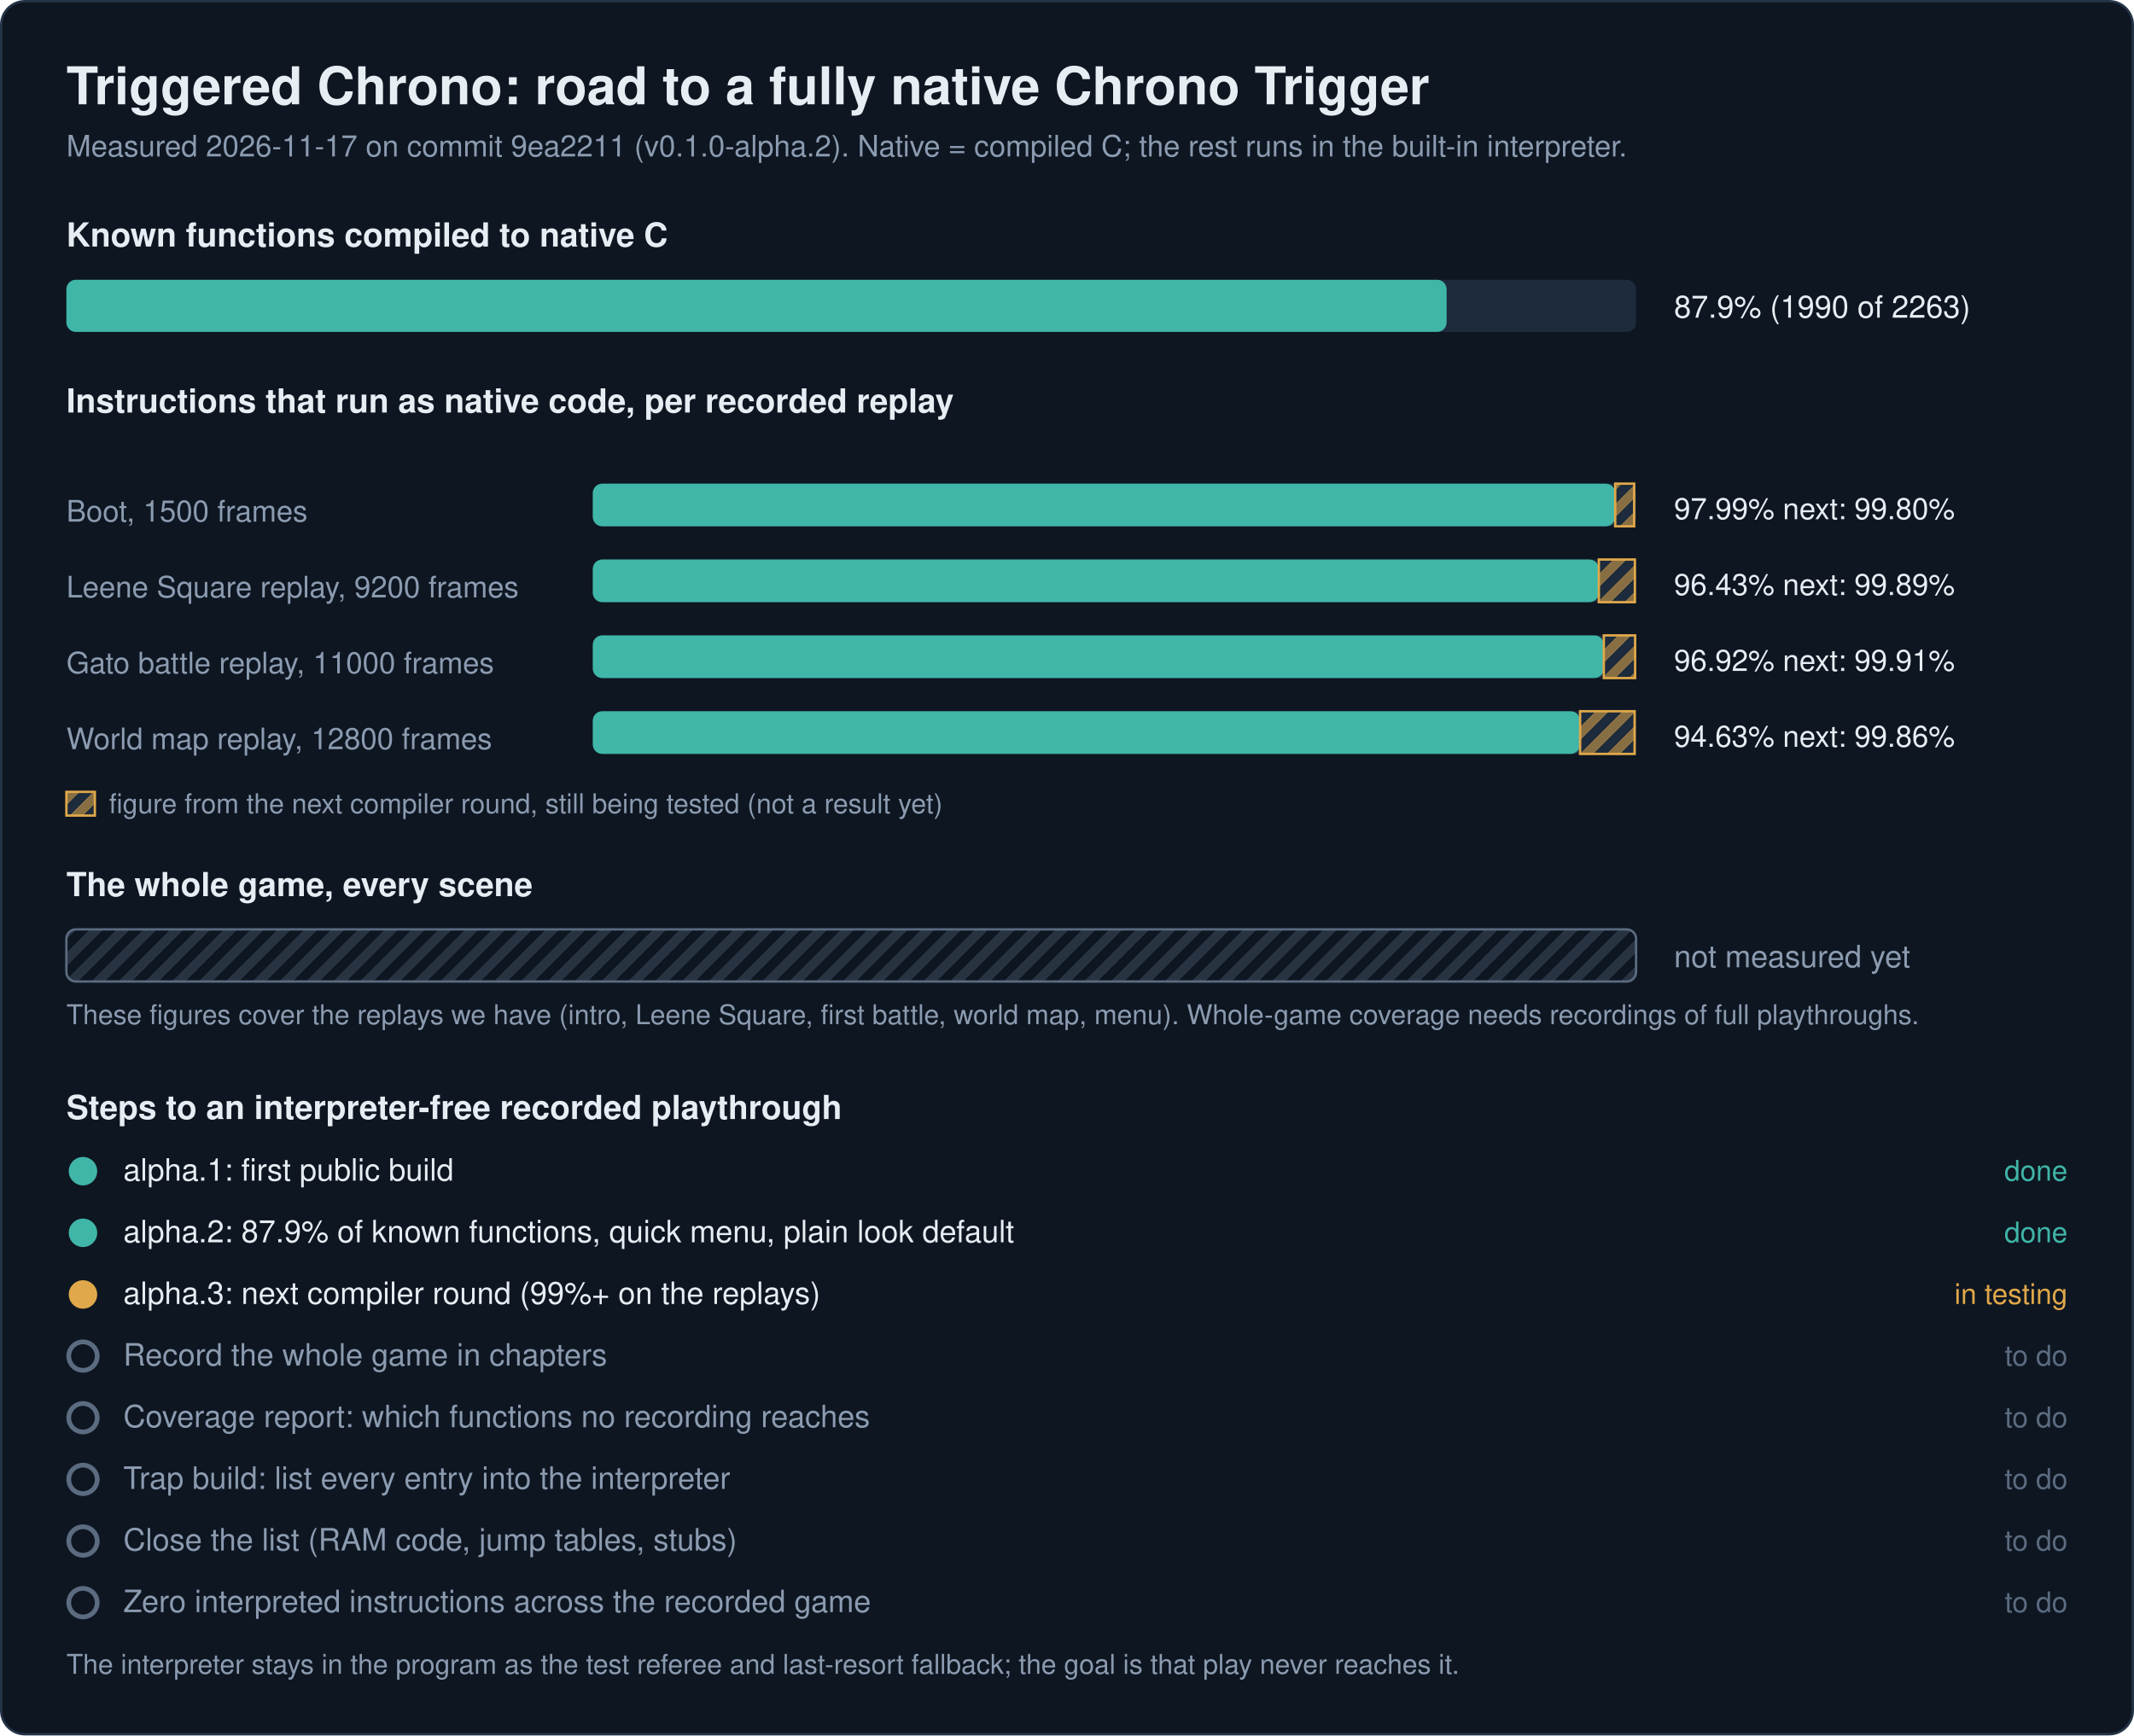
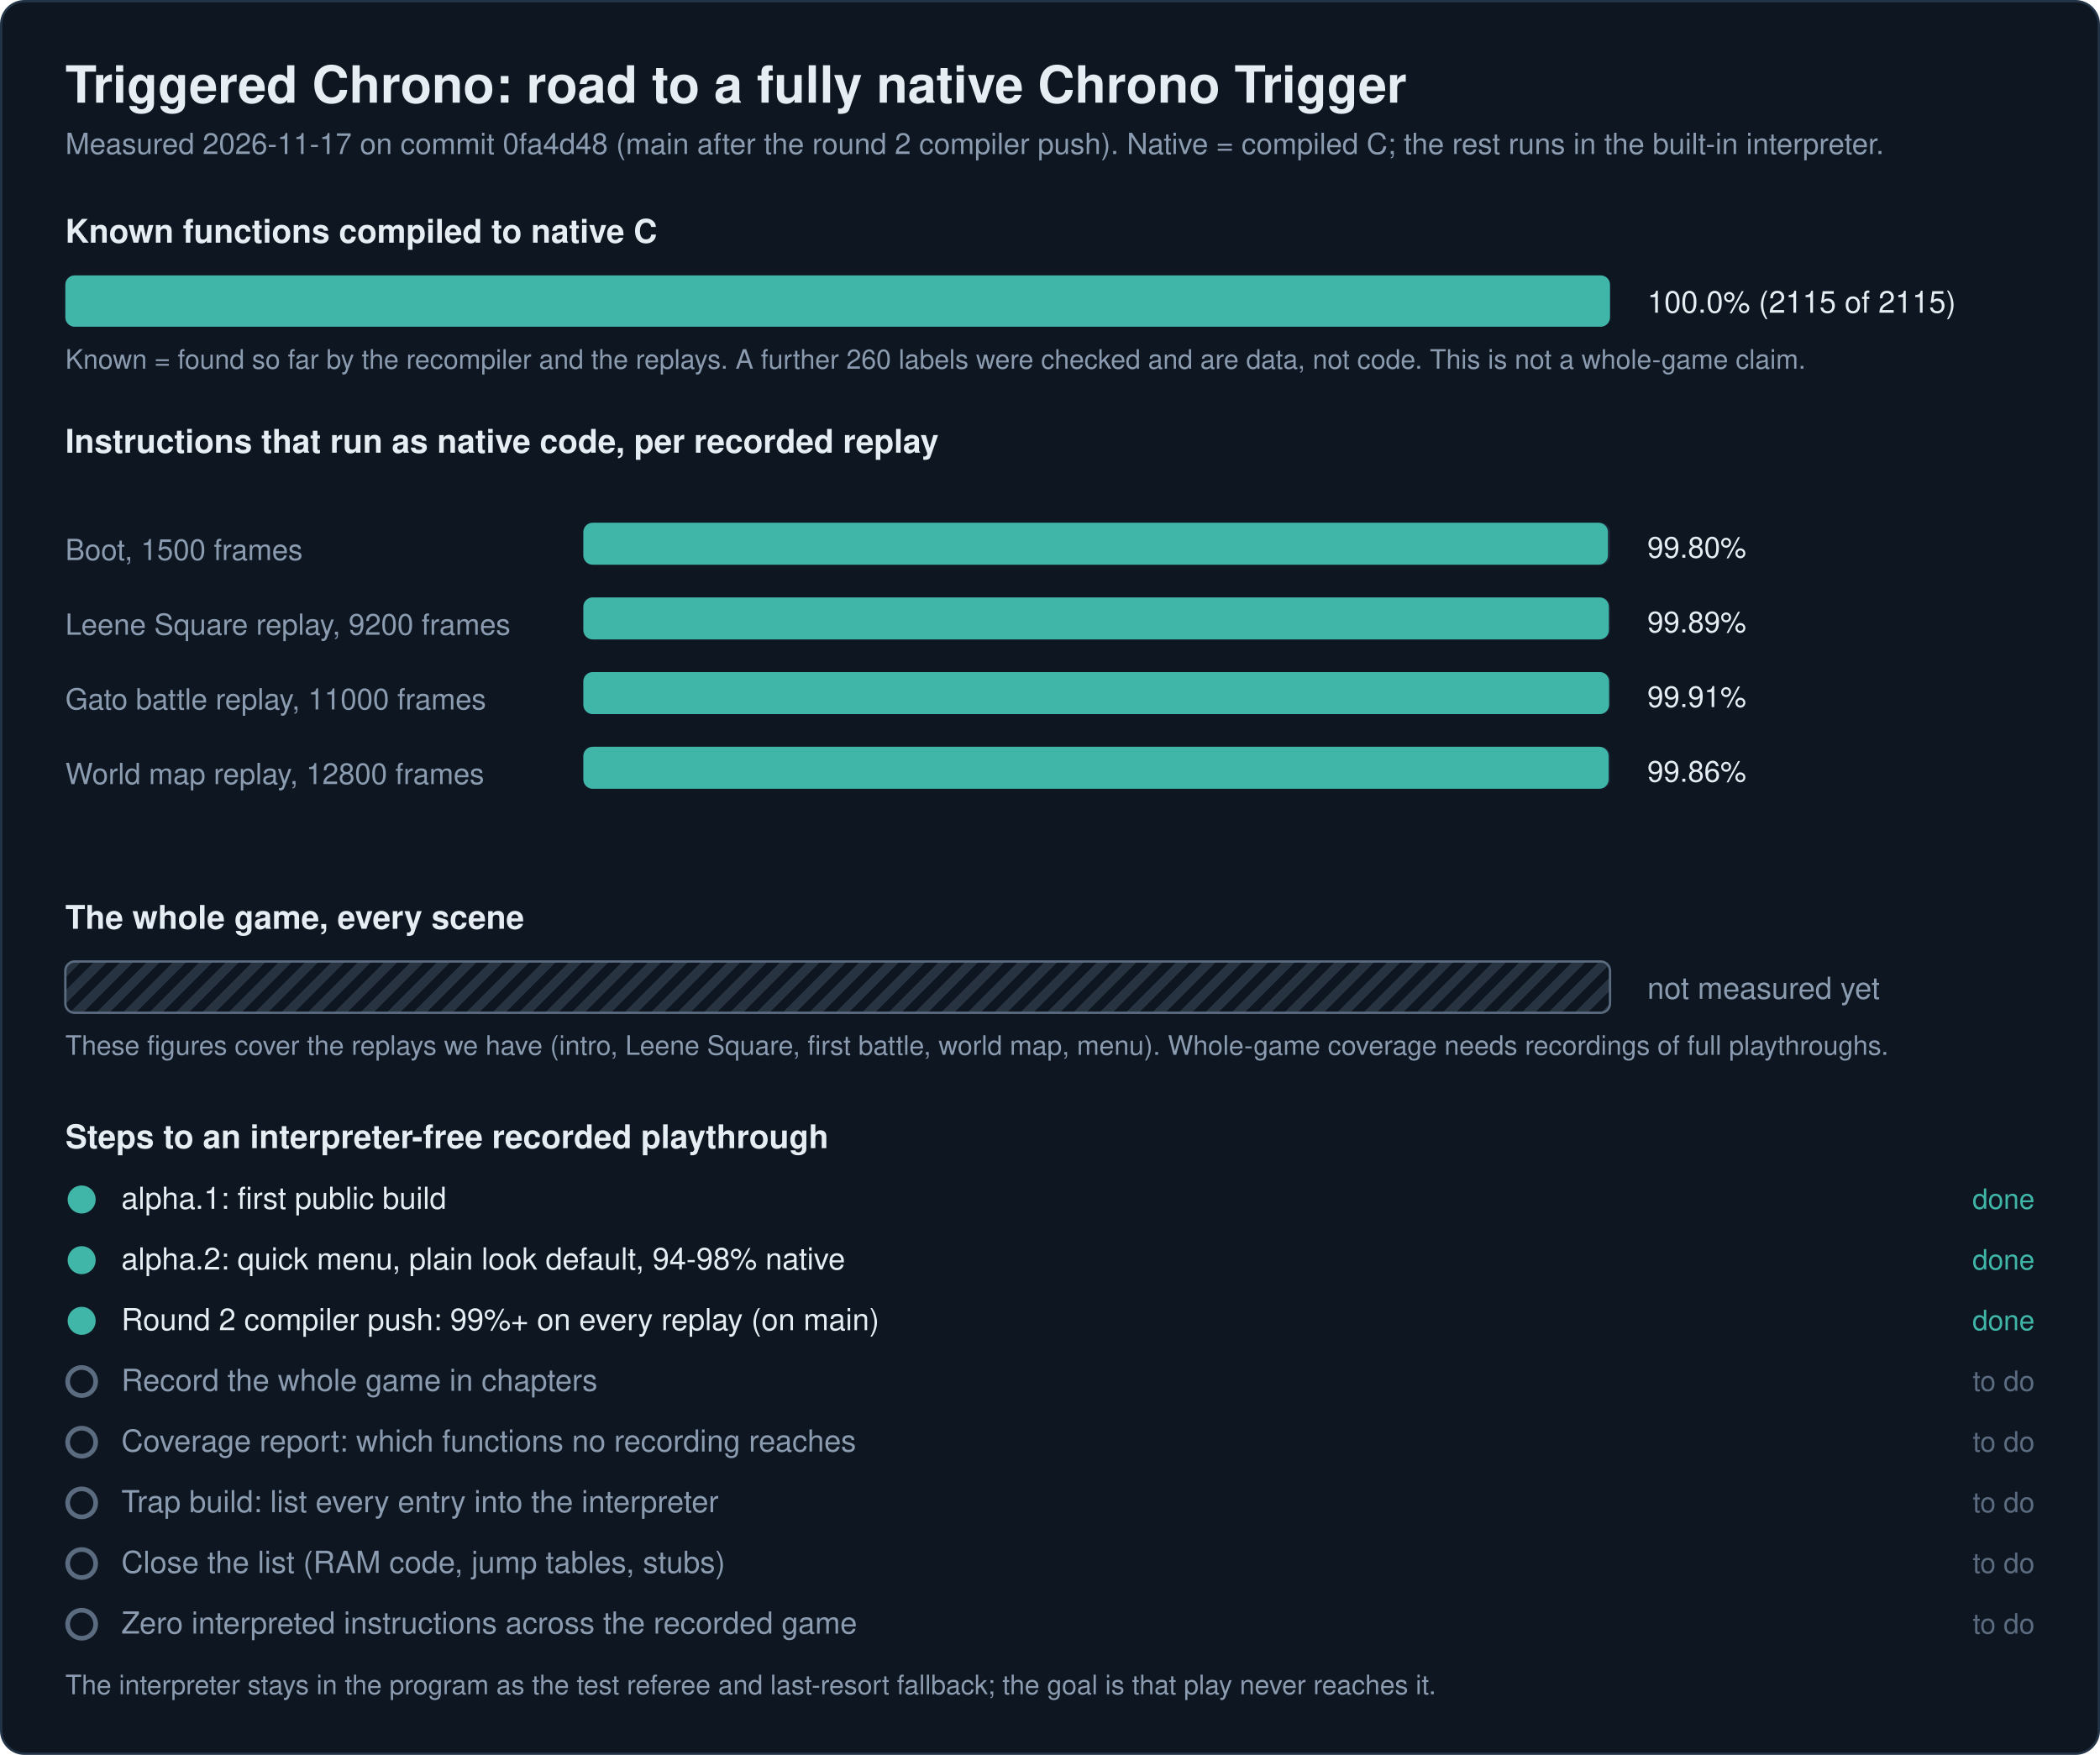
- <svg xmlns="http://www.w3.org/2000/svg" width="900" height="732" viewBox="0 0 900 732" font-family="-apple-system, 'Segoe UI', Helvetica, Arial, sans-serif" role="img" aria-labelledby="ttl">
+ <svg xmlns="http://www.w3.org/2000/svg" width="900" height="752" viewBox="0 0 900 752" font-family="-apple-system, 'Segoe UI', Helvetica, Arial, sans-serif" role="img" aria-labelledby="ttl">
  <defs>
    <pattern id="hatch" width="8" height="8" patternUnits="userSpaceOnUse" patternTransform="rotate(45)">
      <rect width="8" height="8" fill="#1d2b3c" />
      <rect width="4" height="8" fill="#e0a84a" fill-opacity="0.55" />
    </pattern>
    <pattern id="hatch2" width="8" height="8" patternUnits="userSpaceOnUse" patternTransform="rotate(45)">
      <rect width="8" height="8" fill="#0e1621" />
      <rect width="4" height="8" fill="#5b6b80" fill-opacity="0.35" />
    </pattern>
  </defs>
-   <rect x="0.5" y="0.5" width="899" height="731" rx="10" fill="#0e1621" stroke="#243447" />
+   <rect x="0.5" y="0.5" width="899" height="751" rx="10" fill="#0e1621" stroke="#243447" />
  <text x="28" y="44" font-size="22" font-weight="bold" fill="#e6edf3" text-anchor="start">Triggered Chrono: road to a fully native Chrono Trigger</text>
-   <text x="28" y="66" font-size="12.5" font-weight="normal" fill="#8b9bb0" text-anchor="start">Measured 2026-11-17 on commit 9ea2211 (v0.1.0-alpha.2). Native = compiled C; the rest runs in the built-in interpreter.</text>
+   <text x="28" y="66" font-size="12.5" font-weight="normal" fill="#8b9bb0" text-anchor="start">Measured 2026-11-17 on commit 0fa4d48 (main after the round 2 compiler push). Native = compiled C; the rest runs in the built-in interpreter.</text>
  <text x="28" y="104" font-size="14" font-weight="bold" fill="#e6edf3" text-anchor="start">Known functions compiled to native C</text>
  <rect x="28" y="118" width="662" height="22" rx="4" fill="#1d2b3c" />
-   <rect x="28" y="118" width="582.1" height="22" rx="4" fill="#3fb6a8" />
-   <text x="706" y="134" font-size="13" font-weight="normal" fill="#e6edf3" text-anchor="start">87.9%  (1990 of 2263)</text>
-   <text x="28" y="174" font-size="14" font-weight="bold" fill="#e6edf3" text-anchor="start">Instructions that run as native code, per recorded replay</text>
-   <text x="28" y="220" font-size="12.5" font-weight="normal" fill="#8b9bb0" text-anchor="start">Boot, 1500 frames</text>
-   <rect x="250" y="204" width="440" height="18" rx="4" fill="#1d2b3c" />
-   <rect x="250" y="204" width="431.2" height="18" rx="4" fill="#3fb6a8" />
-   <rect x="681.2" y="204" width="8.0" height="18" fill="url(#hatch)" stroke="#e0a84a" stroke-width="1" />
-   <text x="706" y="219" font-size="12.5" font-weight="normal" fill="#e6edf3" text-anchor="start">97.99%  next: 99.80%</text>
-   <text x="28" y="252" font-size="12.5" font-weight="normal" fill="#8b9bb0" text-anchor="start">Leene Square replay, 9200 frames</text>
-   <rect x="250" y="236" width="440" height="18" rx="4" fill="#1d2b3c" />
-   <rect x="250" y="236" width="424.3" height="18" rx="4" fill="#3fb6a8" />
-   <rect x="674.3" y="236" width="15.2" height="18" fill="url(#hatch)" stroke="#e0a84a" stroke-width="1" />
-   <text x="706" y="251" font-size="12.5" font-weight="normal" fill="#e6edf3" text-anchor="start">96.43%  next: 99.89%</text>
-   <text x="28" y="284" font-size="12.5" font-weight="normal" fill="#8b9bb0" text-anchor="start">Gato battle replay, 11000 frames</text>
-   <rect x="250" y="268" width="440" height="18" rx="4" fill="#1d2b3c" />
-   <rect x="250" y="268" width="426.4" height="18" rx="4" fill="#3fb6a8" />
-   <rect x="676.4" y="268" width="13.2" height="18" fill="url(#hatch)" stroke="#e0a84a" stroke-width="1" />
-   <text x="706" y="283" font-size="12.5" font-weight="normal" fill="#e6edf3" text-anchor="start">96.92%  next: 99.91%</text>
-   <text x="28" y="316" font-size="12.5" font-weight="normal" fill="#8b9bb0" text-anchor="start">World map replay, 12800 frames</text>
-   <rect x="250" y="300" width="440" height="18" rx="4" fill="#1d2b3c" />
-   <rect x="250" y="300" width="416.4" height="18" rx="4" fill="#3fb6a8" />
-   <rect x="666.4" y="300" width="23.0" height="18" fill="url(#hatch)" stroke="#e0a84a" stroke-width="1" />
-   <text x="706" y="315" font-size="12.5" font-weight="normal" fill="#e6edf3" text-anchor="start">94.63%  next: 99.86%</text>
-   <rect x="28" y="334" width="12" height="10" fill="url(#hatch)" stroke="#e0a84a" stroke-width="1" />
-   <text x="46" y="343" font-size="11.5" font-weight="normal" fill="#8b9bb0" text-anchor="start">figure from the next compiler round, still being tested (not a result yet)</text>
-   <text x="28" y="378" font-size="14" font-weight="bold" fill="#e6edf3" text-anchor="start">The whole game, every scene</text>
-   <rect x="28" y="392" width="662" height="22" rx="4" fill="url(#hatch2)" stroke="#5b6b80" stroke-width="1" />
-   <text x="706" y="408" font-size="13" font-weight="normal" fill="#8b9bb0" text-anchor="start">not measured yet</text>
-   <text x="28" y="432" font-size="11.5" font-weight="normal" fill="#8b9bb0" text-anchor="start">These figures cover the replays we have (intro, Leene Square, first battle, world map, menu). Whole-game coverage needs recordings of full playthroughs.</text>
-   <text x="28" y="472" font-size="14" font-weight="bold" fill="#e6edf3" text-anchor="start">Steps to an interpreter-free recorded playthrough</text>
-   <circle cx="35" cy="494" r="6" fill="#3fb6a8" />
-   <text x="52" y="498" font-size="13" font-weight="normal" fill="#e6edf3" text-anchor="start">alpha.1: first public build</text>
-   <text x="872" y="498" font-size="12" font-weight="normal" fill="#3fb6a8" text-anchor="end">done</text>
-   <circle cx="35" cy="520" r="6" fill="#3fb6a8" />
-   <text x="52" y="524" font-size="13" font-weight="normal" fill="#e6edf3" text-anchor="start">alpha.2: 87.9% of known functions, quick menu, plain look default</text>
-   <text x="872" y="524" font-size="12" font-weight="normal" fill="#3fb6a8" text-anchor="end">done</text>
-   <circle cx="35" cy="546" r="6" fill="#e0a84a" />
-   <text x="52" y="550" font-size="13" font-weight="normal" fill="#e6edf3" text-anchor="start">alpha.3: next compiler round (99%+ on the replays)</text>
-   <text x="872" y="550" font-size="12" font-weight="normal" fill="#e0a84a" text-anchor="end">in testing</text>
-   <circle cx="35" cy="572" r="6" fill="none" stroke="#5b6b80" stroke-width="2" />
-   <text x="52" y="576" font-size="13" font-weight="normal" fill="#8b9bb0" text-anchor="start">Record the whole game in chapters</text>
-   <text x="872" y="576" font-size="12" font-weight="normal" fill="#5b6b80" text-anchor="end">to do</text>
-   <circle cx="35" cy="598" r="6" fill="none" stroke="#5b6b80" stroke-width="2" />
-   <text x="52" y="602" font-size="13" font-weight="normal" fill="#8b9bb0" text-anchor="start">Coverage report: which functions no recording reaches</text>
-   <text x="872" y="602" font-size="12" font-weight="normal" fill="#5b6b80" text-anchor="end">to do</text>
-   <circle cx="35" cy="624" r="6" fill="none" stroke="#5b6b80" stroke-width="2" />
-   <text x="52" y="628" font-size="13" font-weight="normal" fill="#8b9bb0" text-anchor="start">Trap build: list every entry into the interpreter</text>
-   <text x="872" y="628" font-size="12" font-weight="normal" fill="#5b6b80" text-anchor="end">to do</text>
-   <circle cx="35" cy="650" r="6" fill="none" stroke="#5b6b80" stroke-width="2" />
-   <text x="52" y="654" font-size="13" font-weight="normal" fill="#8b9bb0" text-anchor="start">Close the list (RAM code, jump tables, stubs)</text>
-   <text x="872" y="654" font-size="12" font-weight="normal" fill="#5b6b80" text-anchor="end">to do</text>
-   <circle cx="35" cy="676" r="6" fill="none" stroke="#5b6b80" stroke-width="2" />
-   <text x="52" y="680" font-size="13" font-weight="normal" fill="#8b9bb0" text-anchor="start">Zero interpreted instructions across the recorded game</text>
-   <text x="872" y="680" font-size="12" font-weight="normal" fill="#5b6b80" text-anchor="end">to do</text>
-   <text x="28" y="706" font-size="11.5" font-weight="normal" fill="#8b9bb0" text-anchor="start">The interpreter stays in the program as the test referee and last-resort fallback; the goal is that play never reaches it.</text>
+   <rect x="28" y="118" width="662.0" height="22" rx="4" fill="#3fb6a8" />
+   <text x="706" y="134" font-size="13" font-weight="normal" fill="#e6edf3" text-anchor="start">100.0%  (2115 of 2115)</text>
+   <text x="28" y="158" font-size="11.5" font-weight="normal" fill="#8b9bb0" text-anchor="start">Known = found so far by the recompiler and the replays. A further 260 labels were checked and are data, not code. This is not a whole-game claim.</text>
+   <text x="28" y="194" font-size="14" font-weight="bold" fill="#e6edf3" text-anchor="start">Instructions that run as native code, per recorded replay</text>
+   <text x="28" y="240" font-size="12.5" font-weight="normal" fill="#8b9bb0" text-anchor="start">Boot, 1500 frames</text>
+   <rect x="250" y="224" width="440" height="18" rx="4" fill="#1d2b3c" />
+   <rect x="250" y="224" width="439.1" height="18" rx="4" fill="#3fb6a8" />
+   <text x="706" y="239" font-size="12.5" font-weight="normal" fill="#e6edf3" text-anchor="start">99.80%</text>
+   <text x="28" y="272" font-size="12.5" font-weight="normal" fill="#8b9bb0" text-anchor="start">Leene Square replay, 9200 frames</text>
+   <rect x="250" y="256" width="440" height="18" rx="4" fill="#1d2b3c" />
+   <rect x="250" y="256" width="439.5" height="18" rx="4" fill="#3fb6a8" />
+   <text x="706" y="271" font-size="12.5" font-weight="normal" fill="#e6edf3" text-anchor="start">99.89%</text>
+   <text x="28" y="304" font-size="12.5" font-weight="normal" fill="#8b9bb0" text-anchor="start">Gato battle replay, 11000 frames</text>
+   <rect x="250" y="288" width="440" height="18" rx="4" fill="#1d2b3c" />
+   <rect x="250" y="288" width="439.6" height="18" rx="4" fill="#3fb6a8" />
+   <text x="706" y="303" font-size="12.5" font-weight="normal" fill="#e6edf3" text-anchor="start">99.91%</text>
+   <text x="28" y="336" font-size="12.5" font-weight="normal" fill="#8b9bb0" text-anchor="start">World map replay, 12800 frames</text>
+   <rect x="250" y="320" width="440" height="18" rx="4" fill="#1d2b3c" />
+   <rect x="250" y="320" width="439.4" height="18" rx="4" fill="#3fb6a8" />
+   <text x="706" y="335" font-size="12.5" font-weight="normal" fill="#e6edf3" text-anchor="start">99.86%</text>
+   <text x="28" y="398" font-size="14" font-weight="bold" fill="#e6edf3" text-anchor="start">The whole game, every scene</text>
+   <rect x="28" y="412" width="662" height="22" rx="4" fill="url(#hatch2)" stroke="#5b6b80" stroke-width="1" />
+   <text x="706" y="428" font-size="13" font-weight="normal" fill="#8b9bb0" text-anchor="start">not measured yet</text>
+   <text x="28" y="452" font-size="11.5" font-weight="normal" fill="#8b9bb0" text-anchor="start">These figures cover the replays we have (intro, Leene Square, first battle, world map, menu). Whole-game coverage needs recordings of full playthroughs.</text>
+   <text x="28" y="492" font-size="14" font-weight="bold" fill="#e6edf3" text-anchor="start">Steps to an interpreter-free recorded playthrough</text>
+   <circle cx="35" cy="514" r="6" fill="#3fb6a8" />
+   <text x="52" y="518" font-size="13" font-weight="normal" fill="#e6edf3" text-anchor="start">alpha.1: first public build</text>
+   <text x="872" y="518" font-size="12" font-weight="normal" fill="#3fb6a8" text-anchor="end">done</text>
+   <circle cx="35" cy="540" r="6" fill="#3fb6a8" />
+   <text x="52" y="544" font-size="13" font-weight="normal" fill="#e6edf3" text-anchor="start">alpha.2: quick menu, plain look default, 94-98% native</text>
+   <text x="872" y="544" font-size="12" font-weight="normal" fill="#3fb6a8" text-anchor="end">done</text>
+   <circle cx="35" cy="566" r="6" fill="#3fb6a8" />
+   <text x="52" y="570" font-size="13" font-weight="normal" fill="#e6edf3" text-anchor="start">Round 2 compiler push: 99%+ on every replay (on main)</text>
+   <text x="872" y="570" font-size="12" font-weight="normal" fill="#3fb6a8" text-anchor="end">done</text>
+   <circle cx="35" cy="592" r="6" fill="none" stroke="#5b6b80" stroke-width="2" />
+   <text x="52" y="596" font-size="13" font-weight="normal" fill="#8b9bb0" text-anchor="start">Record the whole game in chapters</text>
+   <text x="872" y="596" font-size="12" font-weight="normal" fill="#5b6b80" text-anchor="end">to do</text>
+   <circle cx="35" cy="618" r="6" fill="none" stroke="#5b6b80" stroke-width="2" />
+   <text x="52" y="622" font-size="13" font-weight="normal" fill="#8b9bb0" text-anchor="start">Coverage report: which functions no recording reaches</text>
+   <text x="872" y="622" font-size="12" font-weight="normal" fill="#5b6b80" text-anchor="end">to do</text>
+   <circle cx="35" cy="644" r="6" fill="none" stroke="#5b6b80" stroke-width="2" />
+   <text x="52" y="648" font-size="13" font-weight="normal" fill="#8b9bb0" text-anchor="start">Trap build: list every entry into the interpreter</text>
+   <text x="872" y="648" font-size="12" font-weight="normal" fill="#5b6b80" text-anchor="end">to do</text>
+   <circle cx="35" cy="670" r="6" fill="none" stroke="#5b6b80" stroke-width="2" />
+   <text x="52" y="674" font-size="13" font-weight="normal" fill="#8b9bb0" text-anchor="start">Close the list (RAM code, jump tables, stubs)</text>
+   <text x="872" y="674" font-size="12" font-weight="normal" fill="#5b6b80" text-anchor="end">to do</text>
+   <circle cx="35" cy="696" r="6" fill="none" stroke="#5b6b80" stroke-width="2" />
+   <text x="52" y="700" font-size="13" font-weight="normal" fill="#8b9bb0" text-anchor="start">Zero interpreted instructions across the recorded game</text>
+   <text x="872" y="700" font-size="12" font-weight="normal" fill="#5b6b80" text-anchor="end">to do</text>
+   <text x="28" y="726" font-size="11.5" font-weight="normal" fill="#8b9bb0" text-anchor="start">The interpreter stays in the program as the test referee and last-resort fallback; the goal is that play never reaches it.</text>
</svg>
